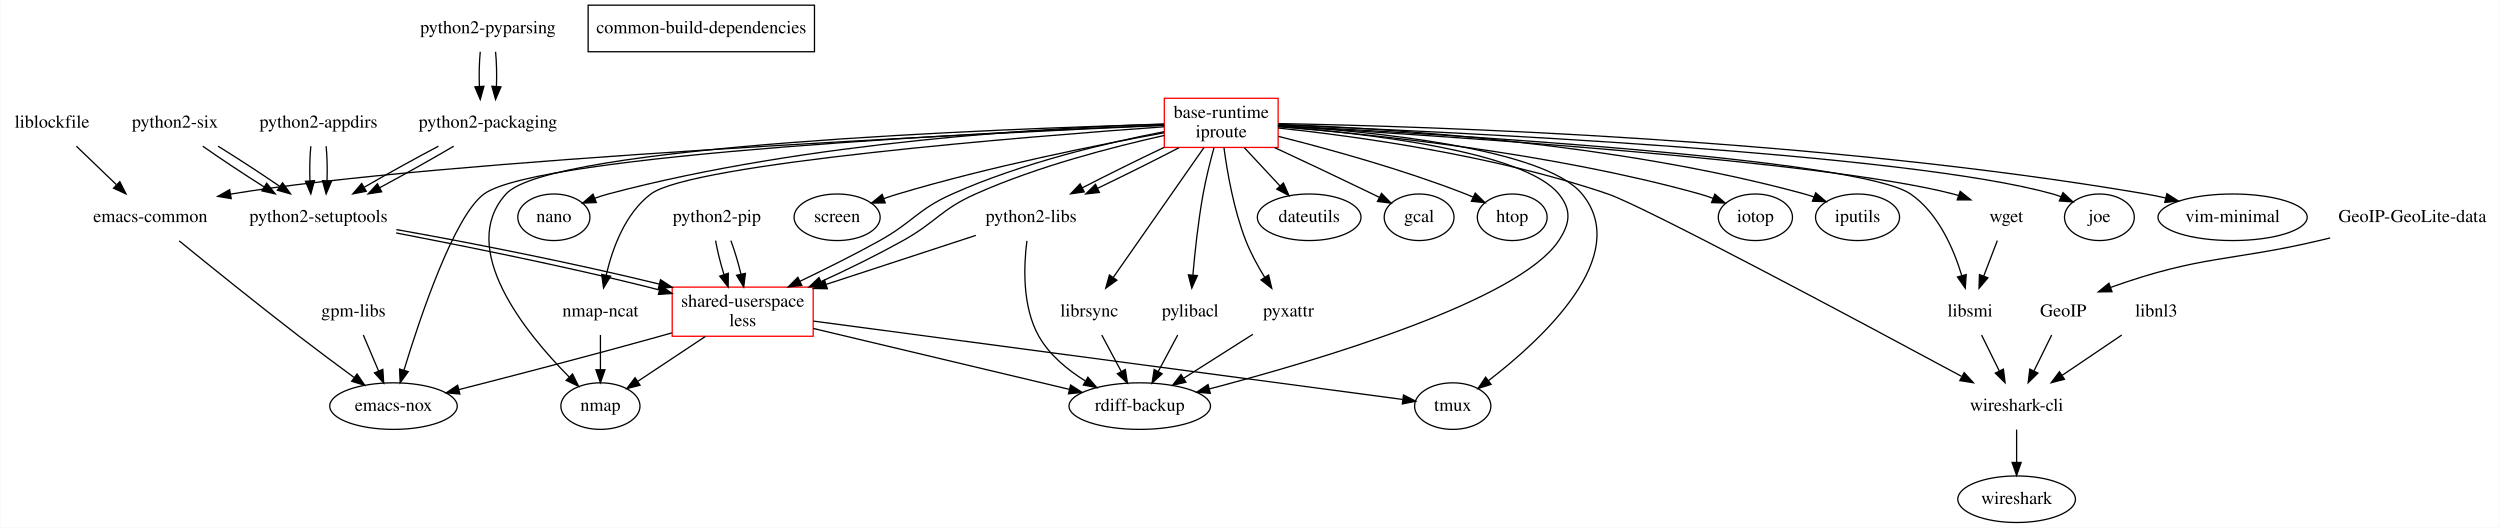
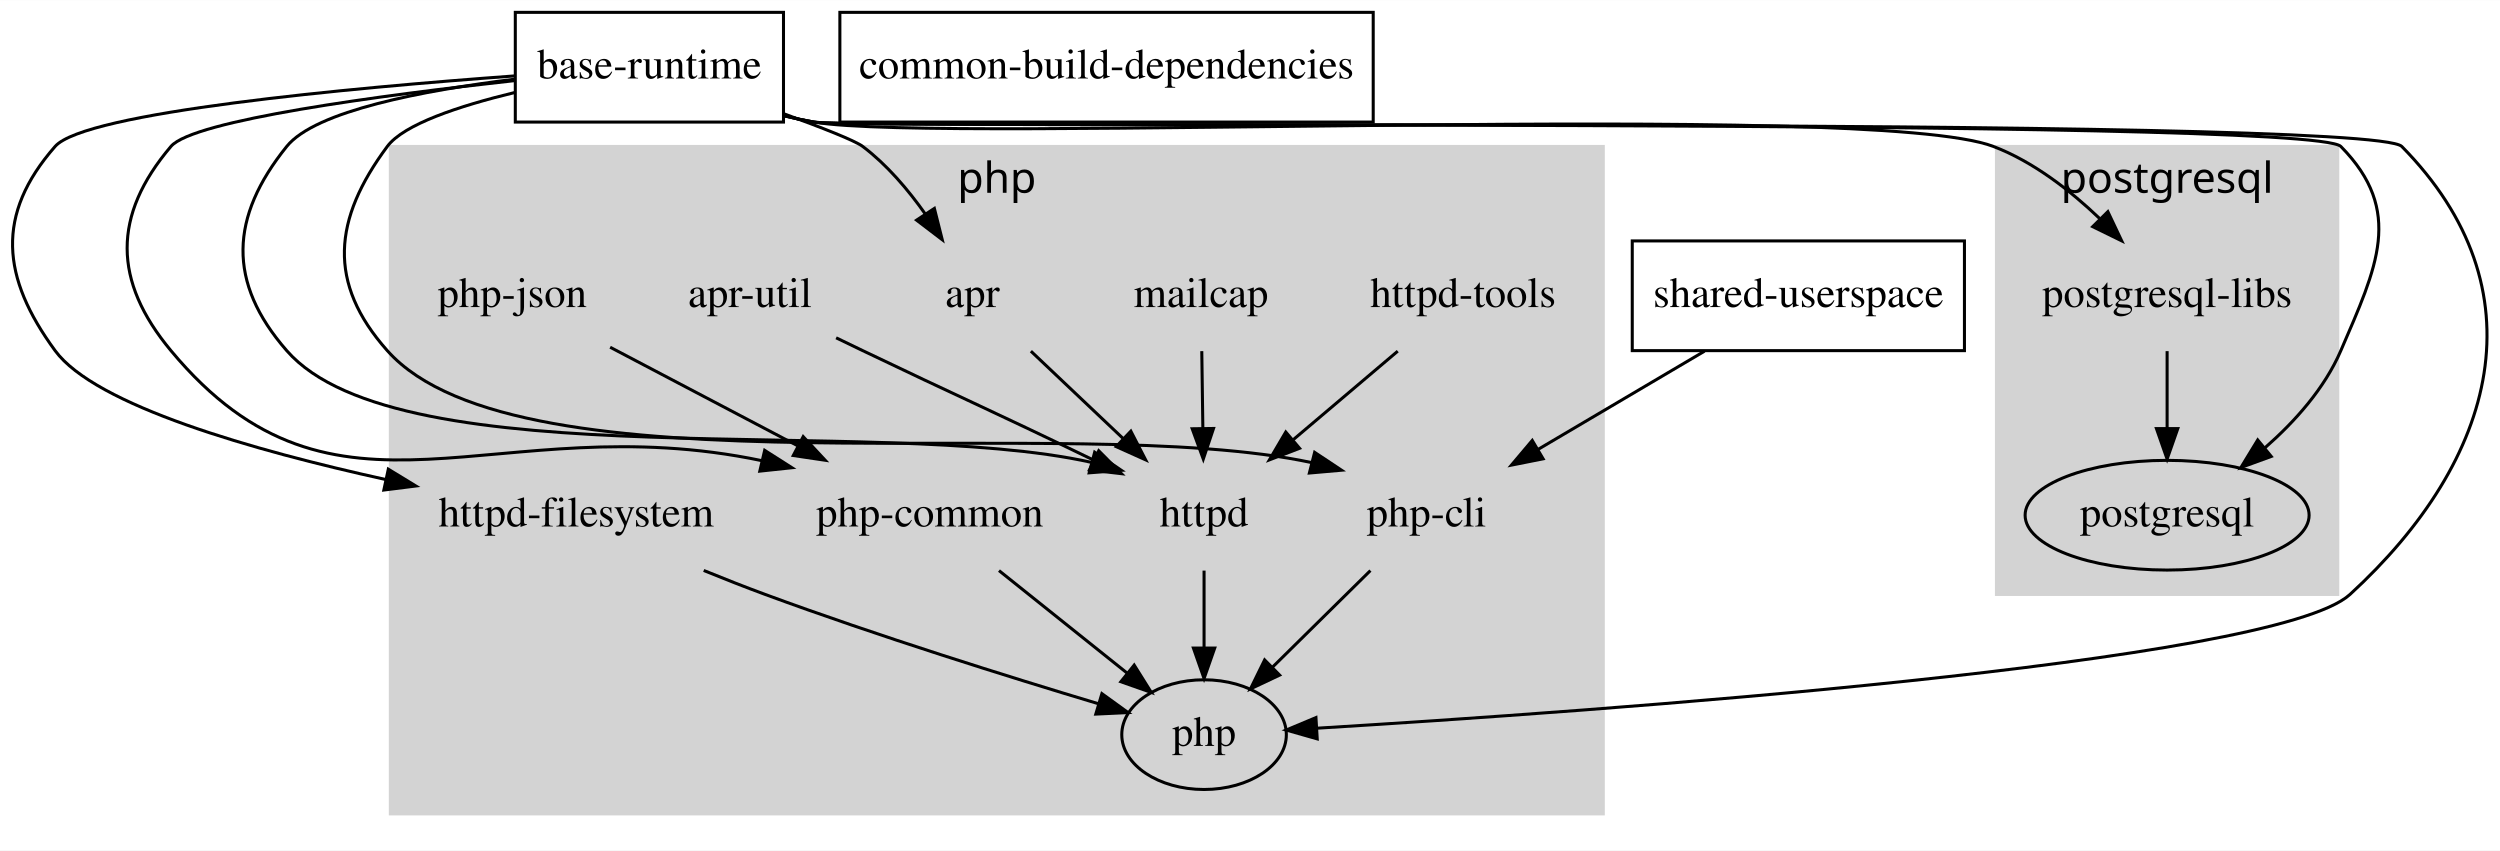
- <svg xmlns="http://www.w3.org/2000/svg" width="1933pt" height="408pt" viewBox="0.00 0.00 1932.50 408.00">
-   <g id="graph0" class="graph" transform="scale(1 1) rotate(0) translate(4 404)">
-     <polygon fill="#ffffff" stroke="transparent" points="-4,4 -4,-404 1928.5,-404 1928.5,4 -4,4" />
+ <svg xmlns="http://www.w3.org/2000/svg" width="820pt" height="279pt" viewBox="0.00 0.00 820.31 279.00">
+   <g id="graph0" class="graph" transform="scale(1 1) rotate(0) translate(4 275)">
+     <polygon fill="#ffffff" stroke="transparent" points="-4,4 -4,-275 816.313,-275 816.313,4 -4,4" />
+     <g id="clust1" class="cluster">
+       <polygon fill="#d3d3d3" stroke="#d3d3d3" points="124.082,-8 124.082,-227 522.082,-227 522.082,-8 124.082,-8" />
+       <text text-anchor="middle" x="323.082" y="-211.8" font-family="Arial Bold" font-size="14.00" fill="#000000">php</text>
+     </g>
+     <g id="clust2" class="cluster">
+       <polygon fill="#d3d3d3" stroke="#d3d3d3" points="651.082,-80 651.082,-227 763.082,-227 763.082,-80 651.082,-80" />
+       <text text-anchor="middle" x="707.082" y="-211.8" font-family="Arial Bold" font-size="14.00" fill="#000000">postgresql</text>
+     </g>
    <g id="node1" class="node">
-       <polygon fill="none" stroke="#ff0000" points="984,-328 896,-328 896,-290 984,-290 984,-328" />
-       <text text-anchor="middle" x="940" y="-312.8" font-family="Times,serif" font-size="14.00" fill="#000000">base-runtime</text>
-       <text text-anchor="middle" x="940" y="-297.8" font-family="Times,serif" font-size="14.00" fill="#000000">iproute</text>
+       <polygon fill="none" stroke="#000000" points="253.083,-271 165.083,-271 165.083,-235 253.083,-235 253.083,-271" />
+       <text text-anchor="middle" x="209.083" y="-249.3" font-family="Times,serif" font-size="14.00" fill="#000000">base-runtime</text>
+     </g>
+     <g id="node4" class="node">
+       <text text-anchor="middle" x="391.082" y="-102.3" font-family="Times,serif" font-size="14.00" fill="#000000">httpd</text>
+     </g>
+     <g id="edge15" class="edge">
+       <path fill="none" stroke="#000000" d="M164.907,-249.082C135.082,-245.416 99.498,-238.695 90.082,-227 71.408,-203.805 70.495,-182.429 90.082,-160 127.343,-117.336 282.726,-139.217 354.061,-123.349" />
+       <polygon fill="#000000" stroke="#000000" points="355.185,-126.672 363.952,-120.722 353.388,-119.907 355.185,-126.672" />
+     </g>
+     <g id="node5" class="node">
+       <ellipse fill="none" stroke="#000000" cx="391.082" cy="-34" rx="27" ry="18" />
+       <text text-anchor="middle" x="391.082" y="-30.3" font-family="Times,serif" font-size="14.00" fill="#000000">php</text>
+     </g>
+     <g id="edge10" class="edge">
+       <path fill="none" stroke="#000000" d="M253.304,-237.065C256.584,-236.252 259.868,-235.547 263.082,-235 277.351,-232.572 773.927,-237.313 784.082,-227 830.23,-180.139 815.581,-124.423 767.082,-80 742.33,-57.327 517.906,-41.56 428.04,-36.105" />
+       <polygon fill="#000000" stroke="#000000" points="428.21,-32.609 418.019,-35.506 427.792,-39.597 428.21,-32.609" />
+     </g>
+     <g id="node6" class="node">
+       <text text-anchor="middle" x="185.083" y="-102.3" font-family="Times,serif" font-size="14.00" fill="#000000">httpd-filesystem</text>
+     </g>
+     <g id="edge13" class="edge">
+       <path fill="none" stroke="#000000" d="M164.891,-250.147C110.437,-246.172 23.869,-238.178 14.082,-227 -5.533,-204.596 -3.52,-184.018 14.082,-160 27.272,-142.004 79.299,-127.231 122.538,-117.714" />
+       <polygon fill="#000000" stroke="#000000" points="123.415,-121.106 132.459,-115.587 121.948,-114.261 123.415,-121.106" />
+     </g>
+     <g id="node7" class="node">
+       <text text-anchor="middle" x="464.082" y="-102.3" font-family="Times,serif" font-size="14.00" fill="#000000">php-cli</text>
+     </g>
+     <g id="edge11" class="edge">
+       <path fill="none" stroke="#000000" d="M164.892,-244.695C146.638,-240.283 128.475,-234.264 123.082,-227 105.333,-203.091 103.303,-182.26 123.082,-160 166.415,-111.233 346.179,-140.501 426.455,-123.246" />
+       <polygon fill="#000000" stroke="#000000" points="427.364,-126.627 436.191,-120.767 425.637,-119.843 427.364,-126.627" />
+     </g>
+     <g id="node8" class="node">
+       <text text-anchor="middle" x="301.082" y="-102.3" font-family="Times,serif" font-size="14.00" fill="#000000">php-common</text>
+     </g>
+     <g id="edge12" class="edge">
+       <path fill="none" stroke="#000000" d="M164.86,-248.599C121.023,-243.779 59.364,-235.587 52.083,-227 32.823,-204.289 33.033,-182.888 52.083,-160 106.479,-94.642 157.988,-142.36 246.07,-123.879" />
+       <polygon fill="#000000" stroke="#000000" points="246.909,-127.278 255.846,-121.587 245.311,-120.463 246.909,-127.278" />
+     </g>
+     <g id="node9" class="node">
+       <text text-anchor="middle" x="315.082" y="-174.3" font-family="Times,serif" font-size="14.00" fill="#000000">apr</text>
+     </g>
+     <g id="edge14" class="edge">
+       <path fill="none" stroke="#000000" d="M253.264,-237.7C265.695,-233.172 276.547,-228.913 279.082,-227 287.003,-221.023 293.961,-212.829 299.595,-204.852" />
+       <polygon fill="#000000" stroke="#000000" points="302.588,-206.671 305.172,-196.396 296.745,-202.817 302.588,-206.671" />
+     </g>
+     <g id="node14" class="node">
+       <text text-anchor="middle" x="707.082" y="-174.3" font-family="Times,serif" font-size="14.00" fill="#000000">postgresql-libs</text>
+     </g>
+     <g id="edge19" class="edge">
+       <path fill="none" stroke="#000000" d="M253.307,-237.085C256.587,-236.267 259.869,-235.556 263.082,-235 305.463,-227.672 609.912,-242.367 650.082,-227 663.162,-221.996 675.292,-212.577 684.97,-203.324" />
+       <polygon fill="#000000" stroke="#000000" points="687.641,-205.601 692.178,-196.026 682.66,-200.682 687.641,-205.601" />
+     </g>
+     <g id="node15" class="node">
+       <ellipse fill="none" stroke="#000000" cx="707.082" cy="-106" rx="46.593" ry="18" />
+       <text text-anchor="middle" x="707.082" y="-102.3" font-family="Times,serif" font-size="14.00" fill="#000000">postgresql</text>
+     </g>
+     <g id="edge18" class="edge">
+       <path fill="none" stroke="#000000" d="M253.304,-237.068C256.585,-236.254 259.868,-235.548 263.082,-235 276.803,-232.661 754.32,-236.92 764.082,-227 784.97,-205.776 775.849,-187.355 764.082,-160 758.77,-147.649 749.09,-136.799 739.196,-128.127" />
+       <polygon fill="#000000" stroke="#000000" points="741.248,-125.284 731.295,-121.653 736.811,-130.698 741.248,-125.284" />
+     </g>
+     <g id="node2" class="node">
+       <polygon fill="none" stroke="#000000" points="446.582,-271 271.582,-271 271.582,-235 446.582,-235 446.582,-271" />
+       <text text-anchor="middle" x="359.082" y="-249.3" font-family="Times,serif" font-size="14.00" fill="#000000">common-build-dependencies</text>
    </g>
    <g id="node3" class="node">
-       <polygon fill="none" stroke="#ff0000" points="624.5,-182 515.5,-182 515.5,-144 624.5,-144 624.5,-182" />
-       <text text-anchor="middle" x="570" y="-166.8" font-family="Times,serif" font-size="14.00" fill="#000000">shared-userspace</text>
-       <text text-anchor="middle" x="570" y="-151.8" font-family="Times,serif" font-size="14.00" fill="#000000">less</text>
+       <polygon fill="none" stroke="#000000" points="640.582,-196 531.582,-196 531.582,-160 640.582,-160 640.582,-196" />
+       <text text-anchor="middle" x="586.082" y="-174.3" font-family="Times,serif" font-size="14.00" fill="#000000">shared-userspace</text>
+     </g>
+     <g id="edge16" class="edge">
+       <path fill="none" stroke="#000000" d="M555.297,-159.831C538.706,-150.04 518.126,-137.895 500.716,-127.62" />
+       <polygon fill="#000000" stroke="#000000" points="502.329,-124.508 491.938,-122.439 498.771,-130.536 502.329,-124.508" />
+     </g>
+     <g id="edge1" class="edge">
+       <path fill="none" stroke="#000000" d="M391.082,-87.831C391.082,-80.131 391.082,-70.974 391.082,-62.417" />
+       <polygon fill="#000000" stroke="#000000" points="394.583,-62.413 391.082,-52.413 387.583,-62.413 394.583,-62.413" />
+     </g>
+     <g id="edge2" class="edge">
+       <path fill="none" stroke="#000000" d="M226.906,-87.874C233.615,-85.137 240.511,-82.422 247.083,-80 283.979,-66.4 327.015,-52.962 356.363,-44.155" />
+       <polygon fill="#000000" stroke="#000000" points="357.558,-47.452 366.141,-41.241 355.558,-40.743 357.558,-47.452" />
+     </g>
+     <g id="edge3" class="edge">
+       <path fill="none" stroke="#000000" d="M445.661,-87.831C435.873,-78.177 423.764,-66.233 413.44,-56.051" />
+       <polygon fill="#000000" stroke="#000000" points="415.874,-53.536 406.297,-49.006 410.959,-58.52 415.874,-53.536" />
+     </g>
+     <g id="edge4" class="edge">
+       <path fill="none" stroke="#000000" d="M323.793,-87.831C336.644,-77.551 352.739,-64.674 365.966,-54.093" />
+       <polygon fill="#000000" stroke="#000000" points="368.154,-56.825 373.776,-47.845 363.781,-51.359 368.154,-56.825" />
+     </g>
+     <g id="edge5" class="edge">
+       <path fill="none" stroke="#000000" d="M334.26,-159.831C343.441,-151.134 354.583,-140.578 364.56,-131.126" />
+       <polygon fill="#000000" stroke="#000000" points="367.058,-133.581 371.911,-124.163 362.244,-128.5 367.058,-133.581" />
+     </g>
+     <g id="node10" class="node">
+       <text text-anchor="middle" x="242.083" y="-174.3" font-family="Times,serif" font-size="14.00" fill="#000000">apr-util</text>
+     </g>
+     <g id="edge6" class="edge">
+       <path fill="none" stroke="#000000" d="M270.35,-164.211C273.296,-162.785 276.249,-161.36 279.082,-160 310.144,-145.088 319.965,-140.977 354.614,-124.183" />
+       <polygon fill="#000000" stroke="#000000" points="356.524,-127.146 363.986,-119.625 353.462,-120.851 356.524,-127.146" />
+     </g>
+     <g id="node11" class="node">
+       <text text-anchor="middle" x="476.082" y="-174.3" font-family="Times,serif" font-size="14.00" fill="#000000">httpd-tools</text>
    </g>
    <g id="edge7" class="edge">
-       <path fill="none" stroke="#000000" d="M895.923,-302.168C852.646,-293.916 785.827,-278.069 732,-254 704.989,-241.922 701.841,-232.411 676,-218 656.067,-206.884 633.532,-195.799 614.314,-186.523" />
-       <polygon fill="#000000" stroke="#000000" points="615.701,-183.306 605.172,-182.123 612.665,-189.614 615.701,-183.306" />
+       <path fill="none" stroke="#000000" d="M454.633,-159.831C444.265,-151.048 431.66,-140.371 420.418,-130.849" />
+       <polygon fill="#000000" stroke="#000000" points="422.417,-127.956 412.525,-124.163 417.893,-133.297 422.417,-127.956" />
    </g>
-     <g id="edge45" class="edge">
-       <path fill="none" stroke="#000000" d="M895.948,-299.276C856.576,-290.451 798.101,-275.509 750,-254 722.989,-241.922 719.841,-232.411 694,-218 673.886,-206.783 651.122,-195.597 630.582,-186.271" />
-       <polygon fill="#000000" stroke="#000000" points="631.876,-183.015 621.318,-182.123 629.015,-189.404 631.876,-183.015" />
-     </g>
-     <g id="node4" class="node">
-       <ellipse fill="none" stroke="#000000" cx="1008" cy="-236" rx="40.094" ry="18" />
-       <text text-anchor="middle" x="1008" y="-232.3" font-family="Times,serif" font-size="14.00" fill="#000000">dateutils</text>
-     </g>
-     <g id="edge1" class="edge">
-       <path fill="none" stroke="#000000" d="M957.866,-289.82C966.312,-280.754 976.486,-269.831 985.456,-260.202" />
-       <polygon fill="#000000" stroke="#000000" points="988.08,-262.519 992.335,-252.816 982.958,-257.748 988.08,-262.519" />
-     </g>
-     <g id="node5" class="node">
-       <ellipse fill="none" stroke="#000000" cx="1093" cy="-236" rx="27" ry="18" />
-       <text text-anchor="middle" x="1093" y="-232.3" font-family="Times,serif" font-size="14.00" fill="#000000">gcal</text>
-     </g>
-     <g id="edge2" class="edge">
-       <path fill="none" stroke="#000000" d="M981.267,-289.898C1003.725,-279.428 1031.958,-266.144 1057,-254 1058.745,-253.154 1060.534,-252.28 1062.338,-251.393" />
-       <polygon fill="#000000" stroke="#000000" points="1063.931,-254.51 1071.34,-246.936 1060.825,-248.237 1063.931,-254.51" />
-     </g>
-     <g id="node6" class="node">
-       <ellipse fill="none" stroke="#000000" cx="1165" cy="-236" rx="27" ry="18" />
-       <text text-anchor="middle" x="1165" y="-232.3" font-family="Times,serif" font-size="14.00" fill="#000000">htop</text>
-     </g>
-     <g id="edge3" class="edge">
-       <path fill="none" stroke="#000000" d="M984.287,-298.526C1023.074,-288.786 1080.636,-272.949 1129,-254 1130.854,-253.274 1132.742,-252.486 1134.632,-251.659" />
-       <polygon fill="#000000" stroke="#000000" points="1136.382,-254.705 1143.968,-247.309 1133.426,-248.36 1136.382,-254.705" />
-     </g>
-     <g id="node7" class="node">
-       <ellipse fill="none" stroke="#000000" cx="1353" cy="-236" rx="28.695" ry="18" />
-       <text text-anchor="middle" x="1353" y="-232.3" font-family="Times,serif" font-size="14.00" fill="#000000">iotop</text>
-     </g>
-     <g id="edge4" class="edge">
-       <path fill="none" stroke="#000000" d="M984.026,-306.014C1054.114,-300.471 1194.9,-286.103 1310,-254 1313.376,-253.058 1316.841,-251.92 1320.268,-250.679" />
-       <polygon fill="#000000" stroke="#000000" points="1321.679,-253.885 1329.718,-246.984 1319.13,-247.365 1321.679,-253.885" />
-     </g>
-     <g id="node8" class="node">
-       <ellipse fill="none" stroke="#000000" cx="1432" cy="-236" rx="32.494" ry="18" />
-       <text text-anchor="middle" x="1432" y="-232.3" font-family="Times,serif" font-size="14.00" fill="#000000">iputils</text>
-     </g>
-     <g id="edge5" class="edge">
-       <path fill="none" stroke="#000000" d="M984.039,-307.877C1065.693,-304.869 1245.511,-293.877 1391,-254 1393.427,-253.335 1395.896,-252.55 1398.358,-251.686" />
-       <polygon fill="#000000" stroke="#000000" points="1399.657,-254.937 1407.709,-248.052 1397.121,-248.412 1399.657,-254.937" />
-     </g>
-     <g id="node9" class="node">
-       <ellipse fill="none" stroke="#000000" cx="1619" cy="-236" rx="27" ry="18" />
-       <text text-anchor="middle" x="1619" y="-232.3" font-family="Times,serif" font-size="14.00" fill="#000000">joe</text>
-     </g>
-     <g id="edge6" class="edge">
-       <path fill="none" stroke="#000000" d="M984.303,-307.382C1110.48,-302.43 1469.897,-285.849 1583,-254 1585.131,-253.4 1587.287,-252.672 1589.427,-251.858" />
-       <polygon fill="#000000" stroke="#000000" points="1590.829,-255.066 1598.599,-247.863 1588.033,-248.648 1590.829,-255.066" />
-     </g>
-     <g id="node10" class="node">
-       <ellipse fill="none" stroke="#000000" cx="1722" cy="-236" rx="57.69" ry="18" />
-       <text text-anchor="middle" x="1722" y="-232.3" font-family="Times,serif" font-size="14.00" fill="#000000">vim-minimal</text>
+     <g id="node12" class="node">
+       <text text-anchor="middle" x="390.082" y="-174.3" font-family="Times,serif" font-size="14.00" fill="#000000">mailcap</text>
    </g>
    <g id="edge8" class="edge">
-       <path fill="none" stroke="#000000" d="M984.285,-308.443C1097.024,-306.412 1403.747,-297.03 1655,-254 1659.992,-253.145 1665.151,-252.085 1670.288,-250.911" />
-       <polygon fill="#000000" stroke="#000000" points="1671.196,-254.293 1680.091,-248.536 1669.548,-247.49 1671.196,-254.293" />
+       <path fill="none" stroke="#000000" d="M390.335,-159.831C390.442,-152.131 390.569,-142.974 390.688,-134.417" />
+       <polygon fill="#000000" stroke="#000000" points="394.188,-134.461 390.827,-124.413 387.188,-134.364 394.188,-134.461" />
    </g>
-     <g id="node11" class="node">
-       <text text-anchor="middle" x="112" y="-232.3" font-family="Times,serif" font-size="14.00" fill="#000000">emacs-common</text>
-     </g>
-     <g id="edge12" class="edge">
-       <path fill="none" stroke="#000000" d="M895.693,-307.079C757.105,-300.877 332.19,-280.349 174.088,-253.915" />
-       <polygon fill="#000000" stroke="#000000" points="174.518,-250.437 164.065,-252.166 173.315,-257.333 174.518,-250.437" />
-     </g>
-     <g id="node14" class="node">
-       <ellipse fill="none" stroke="#000000" cx="300" cy="-90" rx="49.291" ry="18" />
-       <text text-anchor="middle" x="300" y="-86.3" font-family="Times,serif" font-size="14.00" fill="#000000">emacs-nox</text>
-     </g>
-     <g id="edge13" class="edge">
-       <path fill="none" stroke="#000000" d="M895.934,-307.315C769.546,-302.129 412.17,-284.862 370,-254 347.036,-237.194 320.955,-159.949 308.076,-117.738" />
-       <polygon fill="#000000" stroke="#000000" points="311.399,-116.635 305.169,-108.065 304.695,-118.649 311.399,-116.635" />
-     </g>
-     <g id="node15" class="node">
-       <ellipse fill="none" stroke="#000000" cx="424" cy="-236" rx="27.895" ry="18" />
-       <text text-anchor="middle" x="424" y="-232.3" font-family="Times,serif" font-size="14.00" fill="#000000">nano</text>
-     </g>
-     <g id="edge15" class="edge">
-       <path fill="none" stroke="#000000" d="M895.752,-308.11C810.961,-305.48 620.306,-295.082 466,-254 462.601,-253.095 459.119,-251.963 455.685,-250.711" />
-       <polygon fill="#000000" stroke="#000000" points="456.828,-247.399 446.243,-246.949 454.237,-253.902 456.828,-247.399" />
-     </g>
-     <g id="node16" class="node">
-       <text text-anchor="middle" x="460" y="-159.3" font-family="Times,serif" font-size="14.00" fill="#000000">nmap-ncat</text>
-     </g>
-     <g id="edge27" class="edge">
-       <path fill="none" stroke="#000000" d="M895.923,-305.987C790.534,-298.434 530.367,-277.599 499,-254 479.142,-239.06 469.275,-211.972 464.448,-191.221" />
-       <polygon fill="#000000" stroke="#000000" points="467.857,-190.422 462.409,-181.335 461.001,-191.836 467.857,-190.422" />
-     </g>
-     <g id="node17" class="node">
-       <text text-anchor="middle" x="793" y="-232.3" font-family="Times,serif" font-size="14.00" fill="#000000">python2-libs</text>
-     </g>
-     <g id="edge24" class="edge">
-       <path fill="none" stroke="#000000" d="M895.755,-290.011C875.635,-280.456 852.069,-268.803 832.545,-258.77" />
-       <polygon fill="#000000" stroke="#000000" points="834.092,-255.629 823.602,-254.139 830.873,-261.846 834.092,-255.629" />
-     </g>
-     <g id="edge39" class="edge">
-       <path fill="none" stroke="#000000" d="M907.401,-289.82C888.861,-280.179 865.306,-268.439 844.361,-258.387" />
-       <polygon fill="#000000" stroke="#000000" points="845.792,-255.192 835.259,-254.048 842.779,-261.511 845.792,-255.192" />
-     </g>
-     <g id="node24" class="node">
-       <ellipse fill="none" stroke="#000000" cx="460" cy="-90" rx="30.595" ry="18" />
-       <text text-anchor="middle" x="460" y="-86.3" font-family="Times,serif" font-size="14.00" fill="#000000">nmap</text>
-     </g>
-     <g id="edge25" class="edge">
-       <path fill="none" stroke="#000000" d="M895.698,-307.935C770.505,-304.473 420.958,-291.502 387,-254 348.883,-211.904 402.014,-146.645 435.806,-112.525" />
-       <polygon fill="#000000" stroke="#000000" points="438.428,-114.854 443.093,-105.342 433.514,-109.869 438.428,-114.854" />
-     </g>
-     <g id="node25" class="node">
-       <text text-anchor="middle" x="838" y="-159.3" font-family="Times,serif" font-size="14.00" fill="#000000">librsync</text>
-     </g>
-     <g id="edge40" class="edge">
-       <path fill="none" stroke="#000000" d="M926.665,-289.913C908.754,-264.275 876.838,-218.592 856.58,-189.595" />
-       <polygon fill="#000000" stroke="#000000" points="859.292,-187.366 850.696,-181.173 853.554,-191.375 859.292,-187.366" />
-     </g>
-     <g id="node26" class="node">
-       <text text-anchor="middle" x="916" y="-159.3" font-family="Times,serif" font-size="14.00" fill="#000000">pylibacl</text>
-     </g>
-     <g id="edge38" class="edge">
-       <path fill="none" stroke="#000000" d="M934.41,-289.8C931.532,-279.302 928.18,-266.022 926,-254 922.226,-233.181 919.672,-209.406 918.091,-191.38" />
-       <polygon fill="#000000" stroke="#000000" points="921.565,-190.913 917.25,-181.237 914.588,-191.492 921.565,-190.913" />
-     </g>
-     <g id="node27" class="node">
-       <text text-anchor="middle" x="992" y="-159.3" font-family="Times,serif" font-size="14.00" fill="#000000">pyxattr</text>
-     </g>
-     <g id="edge42" class="edge">
-       <path fill="none" stroke="#000000" d="M942.087,-289.998C944.582,-271.212 949.646,-241.896 959,-218 962.796,-208.303 968.222,-198.351 973.581,-189.625" />
-       <polygon fill="#000000" stroke="#000000" points="976.634,-191.348 979.07,-181.037 970.736,-187.578 976.634,-191.348" />
-     </g>
-     <g id="node28" class="node">
-       <ellipse fill="none" stroke="#000000" cx="877" cy="-90" rx="54.691" ry="18" />
-       <text text-anchor="middle" x="877" y="-86.3" font-family="Times,serif" font-size="14.00" fill="#000000">rdiff-backup</text>
-     </g>
-     <g id="edge41" class="edge">
-       <path fill="none" stroke="#000000" d="M984.228,-306.225C1051.404,-300.986 1174.197,-287.04 1201,-254 1211.08,-241.575 1209.812,-231.354 1201,-218 1170.19,-171.311 1014.738,-125.263 930.858,-103.308" />
-       <polygon fill="#000000" stroke="#000000" points="931.555,-99.873 920.997,-100.751 929.798,-106.649 931.555,-99.873" />
-     </g>
-     <g id="node29" class="node">
-       <ellipse fill="none" stroke="#000000" cx="643" cy="-236" rx="33.295" ry="18" />
-       <text text-anchor="middle" x="643" y="-232.3" font-family="Times,serif" font-size="14.00" fill="#000000">screen</text>
-     </g>
-     <g id="edge44" class="edge">
-       <path fill="none" stroke="#000000" d="M895.686,-301.321C845.312,-292.117 760.88,-275.24 690,-254 686.443,-252.934 682.771,-251.726 679.121,-250.452" />
-       <polygon fill="#000000" stroke="#000000" points="680.198,-247.119 669.605,-246.98 677.799,-253.696 680.198,-247.119" />
-     </g>
-     <g id="node30" class="node">
-       <ellipse fill="none" stroke="#000000" cx="1119" cy="-90" rx="29.497" ry="18" />
-       <text text-anchor="middle" x="1119" y="-86.3" font-family="Times,serif" font-size="14.00" fill="#000000">tmux</text>
-     </g>
-     <g id="edge46" class="edge">
-       <path fill="none" stroke="#000000" d="M984.06,-306.903C1055.051,-302.5 1189.764,-289.562 1219,-254 1258.229,-206.282 1188.329,-141.754 1146.689,-109.726" />
-       <polygon fill="#000000" stroke="#000000" points="1148.625,-106.803 1138.53,-103.586 1144.416,-112.396 1148.625,-106.803" />
-     </g>
-     <g id="node31" class="node">
-       <text text-anchor="middle" x="1555" y="-86.3" font-family="Times,serif" font-size="14.00" fill="#000000">wireshark-cli</text>
-     </g>
-     <g id="edge56" class="edge">
-       <path fill="none" stroke="#000000" d="M984.11,-305.017C1043.371,-298.743 1151.378,-284.044 1239,-254 1267.233,-244.32 1432.746,-155.89 1512.315,-113.052" />
-       <polygon fill="#000000" stroke="#000000" points="1514.434,-115.886 1521.578,-108.062 1511.114,-109.723 1514.434,-115.886" />
-     </g>
-     <g id="node34" class="node">
-       <text text-anchor="middle" x="1519" y="-159.3" font-family="Times,serif" font-size="14.00" fill="#000000">libsmi</text>
-     </g>
-     <g id="edge55" class="edge">
-       <path fill="none" stroke="#000000" d="M984.115,-306.861C1104.62,-300.685 1433.056,-281.491 1473,-254 1494.304,-239.338 1506.274,-211.774 1512.624,-190.809" />
-       <polygon fill="#000000" stroke="#000000" points="1516.008,-191.704 1515.307,-181.133 1509.263,-189.834 1516.008,-191.704" />
-     </g>
-     <g id="node36" class="node">
-       <text text-anchor="middle" x="1547" y="-232.3" font-family="Times,serif" font-size="14.00" fill="#000000">wget</text>
-     </g>
-     <g id="edge54" class="edge">
-       <path fill="none" stroke="#000000" d="M984.238,-306.513C1099.579,-299.741 1407.368,-279.74 1506,-254 1507.269,-253.669 1508.55,-253.303 1509.833,-252.909" />
-       <polygon fill="#000000" stroke="#000000" points="1511.386,-256.072 1519.637,-249.426 1509.043,-249.475 1511.386,-256.072" />
-     </g>
-     <g id="node2" class="node">
-       <polygon fill="none" stroke="#000000" points="625.5,-400 450.5,-400 450.5,-364 625.5,-364 625.5,-400" />
-       <text text-anchor="middle" x="538" y="-378.3" font-family="Times,serif" font-size="14.00" fill="#000000">common-build-dependencies</text>
-     </g>
-     <g id="edge14" class="edge">
-       <path fill="none" stroke="#000000" d="M515.221,-146.611C512.104,-145.718 509.014,-144.842 506,-144 453.202,-129.247 392.458,-113.468 350.685,-102.801" />
-       <polygon fill="#000000" stroke="#000000" points="351.309,-99.349 340.754,-100.271 349.58,-106.132 351.309,-99.349" />
-     </g>
-     <g id="edge26" class="edge">
-       <path fill="none" stroke="#000000" d="M541.099,-143.82C524.986,-133.127 504.983,-119.853 488.875,-109.163" />
-       <polygon fill="#000000" stroke="#000000" points="490.644,-106.136 480.376,-103.522 486.773,-111.968 490.644,-106.136" />
-     </g>
-     <g id="edge43" class="edge">
-       <path fill="none" stroke="#000000" d="M624.532,-150.033C680.331,-136.765 766.547,-116.264 822.379,-102.988" />
-       <polygon fill="#000000" stroke="#000000" points="823.517,-106.315 832.437,-100.597 821.898,-99.505 823.517,-106.315" />
-     </g>
-     <g id="edge47" class="edge">
-       <path fill="none" stroke="#000000" d="M624.647,-155.734C735.488,-140.995 984.348,-107.905 1080.273,-95.15" />
-       <polygon fill="#000000" stroke="#000000" points="1080.949,-98.591 1090.4,-93.803 1080.026,-91.652 1080.949,-98.591" />
+     <g id="node13" class="node">
+       <text text-anchor="middle" x="164.083" y="-174.3" font-family="Times,serif" font-size="14.00" fill="#000000">php-json</text>
    </g>
    <g id="edge9" class="edge">
-       <path fill="none" stroke="#000000" d="M134.278,-217.766C157.301,-199.019 194.375,-169.102 227,-144 240.836,-133.354 256.362,-121.814 269.527,-112.145" />
-       <polygon fill="#000000" stroke="#000000" points="271.796,-114.822 277.796,-106.09 267.66,-109.174 271.796,-114.822" />
-     </g>
-     <g id="node12" class="node">
-       <text text-anchor="middle" x="269" y="-159.3" font-family="Times,serif" font-size="14.00" fill="#000000">gpm-libs</text>
-     </g>
-     <g id="edge10" class="edge">
-       <path fill="none" stroke="#000000" d="M276.663,-144.955C280.229,-136.557 284.547,-126.39 288.493,-117.096" />
-       <polygon fill="#000000" stroke="#000000" points="291.738,-118.41 292.425,-107.837 285.295,-115.674 291.738,-118.41" />
-     </g>
-     <g id="node13" class="node">
-       <text text-anchor="middle" x="36" y="-305.3" font-family="Times,serif" font-size="14.00" fill="#000000">liblockfile</text>
-     </g>
-     <g id="edge11" class="edge">
-       <path fill="none" stroke="#000000" d="M54.786,-290.955C64.104,-282.005 75.513,-271.047 85.684,-261.277" />
-       <polygon fill="#000000" stroke="#000000" points="88.379,-263.542 93.166,-254.09 83.53,-258.493 88.379,-263.542" />
-     </g>
-     <g id="edge16" class="edge">
-       <path fill="none" stroke="#000000" d="M460,-144.955C460,-136.883 460,-127.176 460,-118.182" />
-       <polygon fill="#000000" stroke="#000000" points="463.5,-118.09 460,-108.09 456.5,-118.09 463.5,-118.09" />
+       <path fill="none" stroke="#000000" d="M196.203,-161.119C214.583,-151.459 237.887,-139.212 257.857,-128.717" />
+       <polygon fill="#000000" stroke="#000000" points="259.545,-131.784 266.769,-124.034 256.288,-125.588 259.545,-131.784" />
    </g>
    <g id="edge17" class="edge">
-       <path fill="none" stroke="#000000" d="M750.267,-222.011C717.529,-211.294 671.813,-196.329 634.612,-184.151" />
-       <polygon fill="#000000" stroke="#000000" points="635.451,-180.743 624.859,-180.958 633.274,-187.396 635.451,-180.743" />
-     </g>
-     <g id="edge30" class="edge">
-       <path fill="none" stroke="#000000" d="M789.757,-217.745C787.242,-198.175 786.067,-166.843 799,-144 807.188,-129.539 821.038,-118.088 834.815,-109.522" />
-       <polygon fill="#000000" stroke="#000000" points="836.908,-112.355 843.798,-104.306 833.393,-106.301 836.908,-112.355" />
-     </g>
-     <g id="node18" class="node">
-       <text text-anchor="middle" x="550" y="-232.3" font-family="Times,serif" font-size="14.00" fill="#000000">python2-pip</text>
-     </g>
-     <g id="edge18" class="edge">
-       <path fill="none" stroke="#000000" d="M549.028,-217.955C550.414,-210.041 552.78,-200.555 555.523,-191.71" />
-       <polygon fill="#000000" stroke="#000000" points="558.88,-192.707 558.746,-182.113 552.244,-190.478 558.88,-192.707" />
-     </g>
-     <g id="edge32" class="edge">
-       <path fill="none" stroke="#000000" d="M560.86,-217.955C563.779,-210.126 566.581,-200.759 568.678,-191.995" />
-       <polygon fill="#000000" stroke="#000000" points="572.122,-192.622 570.781,-182.113 565.276,-191.165 572.122,-192.622" />
-     </g>
-     <g id="node19" class="node">
-       <text text-anchor="middle" x="242" y="-232.3" font-family="Times,serif" font-size="14.00" fill="#000000">python2-setuptools</text>
-     </g>
-     <g id="edge19" class="edge">
-       <path fill="none" stroke="#000000" d="M302.042,-223.892C353.928,-213.863 430.627,-198.607 497,-182 499.793,-181.301 502.647,-180.559 505.532,-179.788" />
-       <polygon fill="#000000" stroke="#000000" points="506.695,-183.099 515.415,-177.081 504.846,-176.347 506.695,-183.099" />
-     </g>
-     <g id="edge33" class="edge">
-       <path fill="none" stroke="#000000" d="M302.223,-226.486C355.443,-217.06 435.065,-201.581 505.468,-184.357" />
-       <polygon fill="#000000" stroke="#000000" points="506.471,-187.714 515.338,-181.915 504.79,-180.919 506.471,-187.714" />
-     </g>
-     <g id="node20" class="node">
-       <text text-anchor="middle" x="242" y="-305.3" font-family="Times,serif" font-size="14.00" fill="#000000">python2-appdirs</text>
-     </g>
-     <g id="edge20" class="edge">
-       <path fill="none" stroke="#000000" d="M236.084,-290.955C235.286,-282.883 235.06,-273.176 235.408,-264.182" />
-       <polygon fill="#000000" stroke="#000000" points="238.908,-264.301 236.08,-254.09 231.923,-263.836 238.908,-264.301" />
-     </g>
-     <g id="edge34" class="edge">
-       <path fill="none" stroke="#000000" d="M247.916,-290.955C248.714,-282.883 248.94,-273.176 248.592,-264.182" />
-       <polygon fill="#000000" stroke="#000000" points="252.077,-263.836 247.92,-254.09 245.092,-264.301 252.077,-263.836" />
-     </g>
-     <g id="node21" class="node">
-       <text text-anchor="middle" x="373" y="-305.3" font-family="Times,serif" font-size="14.00" fill="#000000">python2-packaging</text>
-     </g>
-     <g id="edge21" class="edge">
-       <path fill="none" stroke="#000000" d="M334.702,-290.955C316.594,-281.391 295.173,-269.533 277.442,-259.283" />
-       <polygon fill="#000000" stroke="#000000" points="278.944,-256.108 268.543,-254.09 275.416,-262.154 278.944,-256.108" />
-     </g>
-     <g id="edge35" class="edge">
-       <path fill="none" stroke="#000000" d="M346.534,-290.955C330.094,-281.26 308.597,-269.207 289.337,-258.861" />
-       <polygon fill="#000000" stroke="#000000" points="290.855,-255.704 280.384,-254.09 287.563,-261.882 290.855,-255.704" />
-     </g>
-     <g id="node22" class="node">
-       <text text-anchor="middle" x="131" y="-305.3" font-family="Times,serif" font-size="14.00" fill="#000000">python2-six</text>
-     </g>
-     <g id="edge22" class="edge">
-       <path fill="none" stroke="#000000" d="M152.523,-290.955C165.994,-281.479 183.68,-269.751 199.809,-259.566" />
-       <polygon fill="#000000" stroke="#000000" points="201.946,-262.357 208.572,-254.09 198.237,-256.421 201.946,-262.357" />
-     </g>
-     <g id="edge36" class="edge">
-       <path fill="none" stroke="#000000" d="M164.354,-290.955C179.558,-281.567 197.348,-269.968 212.112,-259.849" />
-       <polygon fill="#000000" stroke="#000000" points="214.192,-262.666 220.413,-254.09 210.202,-256.915 214.192,-262.666" />
-     </g>
-     <g id="node23" class="node">
-       <text text-anchor="middle" x="373" y="-378.3" font-family="Times,serif" font-size="14.00" fill="#000000">python2-pyparsing</text>
-     </g>
-     <g id="edge23" class="edge">
-       <path fill="none" stroke="#000000" d="M367.084,-363.955C366.286,-355.883 366.06,-346.176 366.408,-337.182" />
-       <polygon fill="#000000" stroke="#000000" points="369.908,-337.301 367.08,-327.09 362.923,-336.836 369.908,-337.301" />
-     </g>
-     <g id="edge37" class="edge">
-       <path fill="none" stroke="#000000" d="M378.916,-363.955C379.714,-355.883 379.94,-346.176 379.592,-337.182" />
-       <polygon fill="#000000" stroke="#000000" points="383.077,-336.836 378.92,-327.09 376.092,-337.301 383.077,-336.836" />
-     </g>
-     <g id="edge28" class="edge">
-       <path fill="none" stroke="#000000" d="M847.64,-144.955C852.174,-136.469 857.673,-126.176 862.681,-116.803" />
-       <polygon fill="#000000" stroke="#000000" points="865.845,-118.307 867.47,-107.837 859.671,-115.008 865.845,-118.307" />
-     </g>
-     <g id="edge29" class="edge">
-       <path fill="none" stroke="#000000" d="M906.36,-144.955C901.826,-136.469 896.327,-126.176 891.319,-116.803" />
-       <polygon fill="#000000" stroke="#000000" points="894.329,-115.008 886.53,-107.837 888.155,-118.307 894.329,-115.008" />
-     </g>
-     <g id="edge31" class="edge">
-       <path fill="none" stroke="#000000" d="M964.455,-145.515C948.384,-135.314 927.983,-122.363 910.928,-111.537" />
-       <polygon fill="#000000" stroke="#000000" points="912.673,-108.499 902.355,-106.095 908.922,-114.409 912.673,-108.499" />
-     </g>
-     <g id="node37" class="node">
-       <ellipse fill="none" stroke="#000000" cx="1555" cy="-18" rx="45.492" ry="18" />
-       <text text-anchor="middle" x="1555" y="-14.3" font-family="Times,serif" font-size="14.00" fill="#000000">wireshark</text>
-     </g>
-     <g id="edge48" class="edge">
-       <path fill="none" stroke="#000000" d="M1555,-71.831C1555,-64.131 1555,-54.974 1555,-46.417" />
-       <polygon fill="#000000" stroke="#000000" points="1558.5,-46.413 1555,-36.413 1551.5,-46.413 1558.5,-46.413" />
-     </g>
-     <g id="node32" class="node">
-       <text text-anchor="middle" x="1591" y="-159.3" font-family="Times,serif" font-size="14.00" fill="#000000">GeoIP</text>
-     </g>
-     <g id="edge49" class="edge">
-       <path fill="none" stroke="#000000" d="M1582.101,-144.955C1577.991,-136.62 1573.021,-126.542 1568.465,-117.304" />
-       <polygon fill="#000000" stroke="#000000" points="1571.483,-115.511 1563.921,-108.09 1565.205,-118.607 1571.483,-115.511" />
-     </g>
-     <g id="node33" class="node">
-       <text text-anchor="middle" x="1663" y="-159.3" font-family="Times,serif" font-size="14.00" fill="#000000">libnl3</text>
-     </g>
-     <g id="edge50" class="edge">
-       <path fill="none" stroke="#000000" d="M1636.303,-144.955C1622.414,-135.567 1605.254,-123.968 1590.284,-113.849" />
-       <polygon fill="#000000" stroke="#000000" points="1592.009,-110.791 1581.764,-108.09 1588.089,-116.59 1592.009,-110.791" />
-     </g>
-     <g id="edge51" class="edge">
-       <path fill="none" stroke="#000000" d="M1527.899,-144.955C1532.009,-136.62 1536.979,-126.542 1541.535,-117.304" />
-       <polygon fill="#000000" stroke="#000000" points="1544.795,-118.607 1546.079,-108.09 1538.517,-115.511 1544.795,-118.607" />
-     </g>
-     <g id="node35" class="node">
-       <text text-anchor="middle" x="1861" y="-232.3" font-family="Times,serif" font-size="14.00" fill="#000000">GeoIP-GeoLite-data</text>
-     </g>
-     <g id="edge52" class="edge">
-       <path fill="none" stroke="#000000" d="M1797.419,-220.008C1794.575,-219.323 1791.759,-218.651 1789,-218 1720.301,-201.782 1698.128,-206.934 1627.925,-181.866" />
-       <polygon fill="#000000" stroke="#000000" points="1628.764,-178.447 1618.17,-178.303 1626.362,-185.022 1628.764,-178.447" />
-     </g>
-     <g id="edge53" class="edge">
-       <path fill="none" stroke="#000000" d="M1540.079,-217.955C1536.915,-209.707 1533.097,-199.754 1529.585,-190.596" />
-       <polygon fill="#000000" stroke="#000000" points="1532.788,-189.174 1525.939,-181.09 1526.252,-191.681 1532.788,-189.174" />
+       <path fill="none" stroke="#000000" d="M707.082,-159.831C707.082,-152.131 707.082,-142.974 707.082,-134.417" />
+       <polygon fill="#000000" stroke="#000000" points="710.583,-134.413 707.082,-124.413 703.583,-134.413 710.583,-134.413" />
    </g>
  </g>
</svg>
